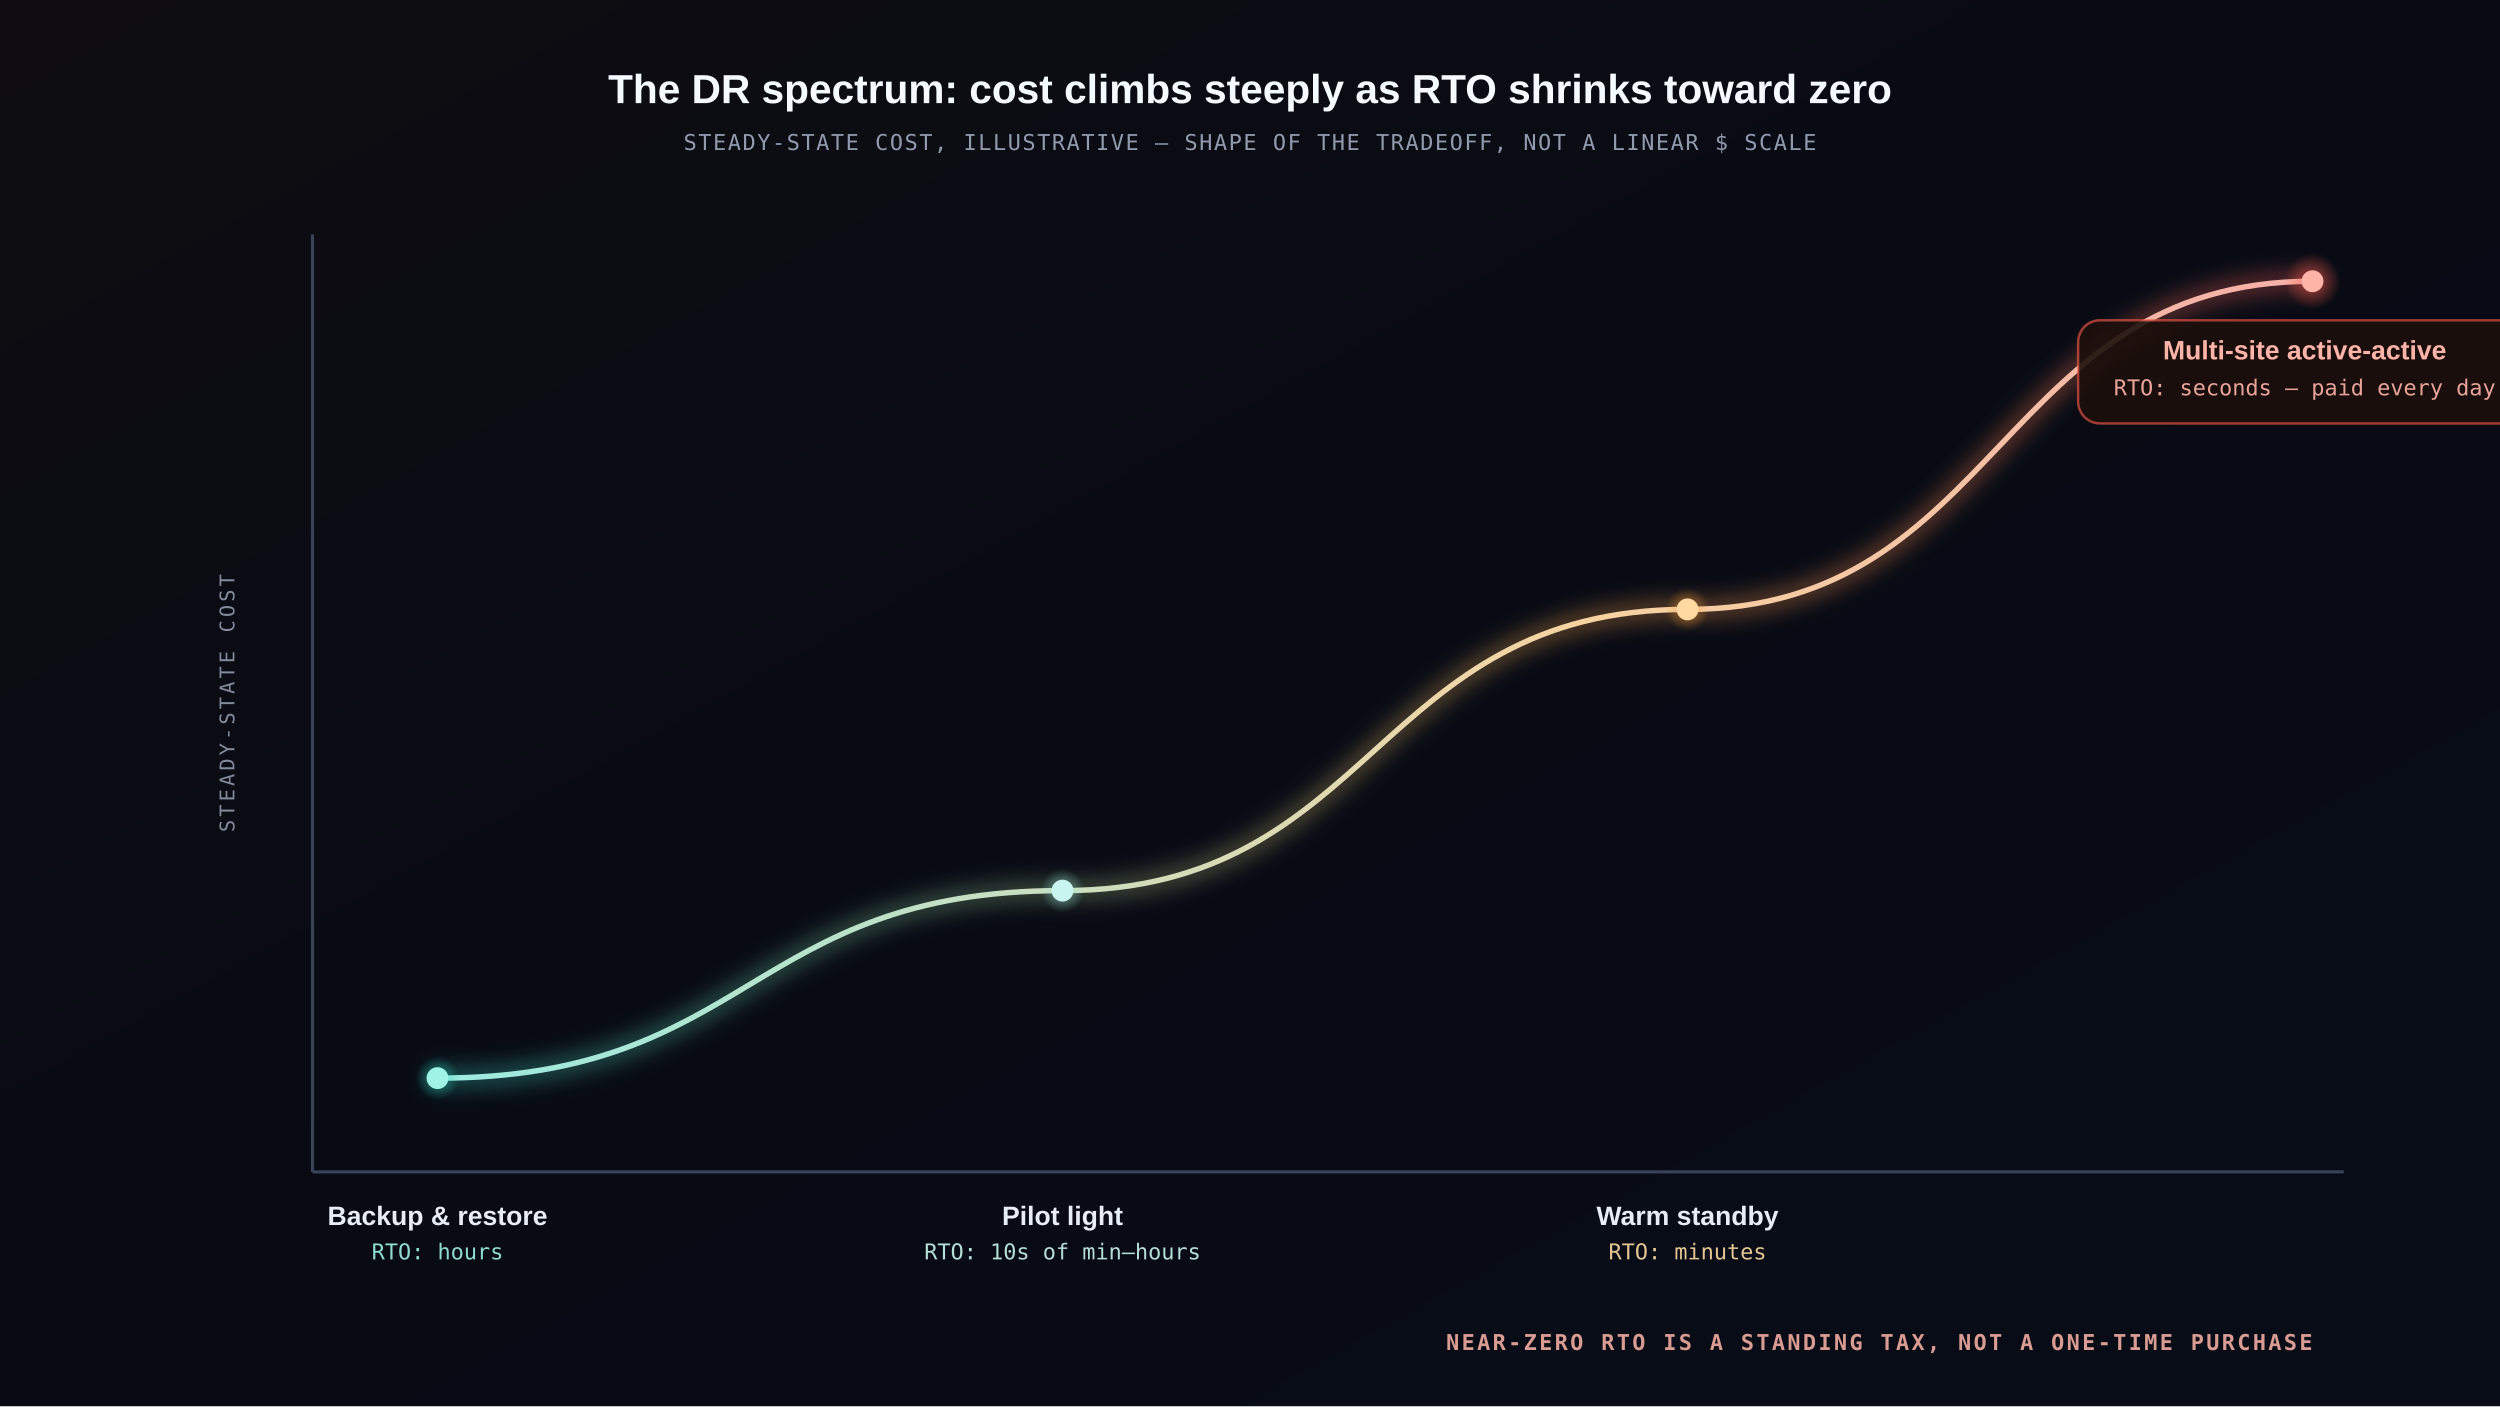
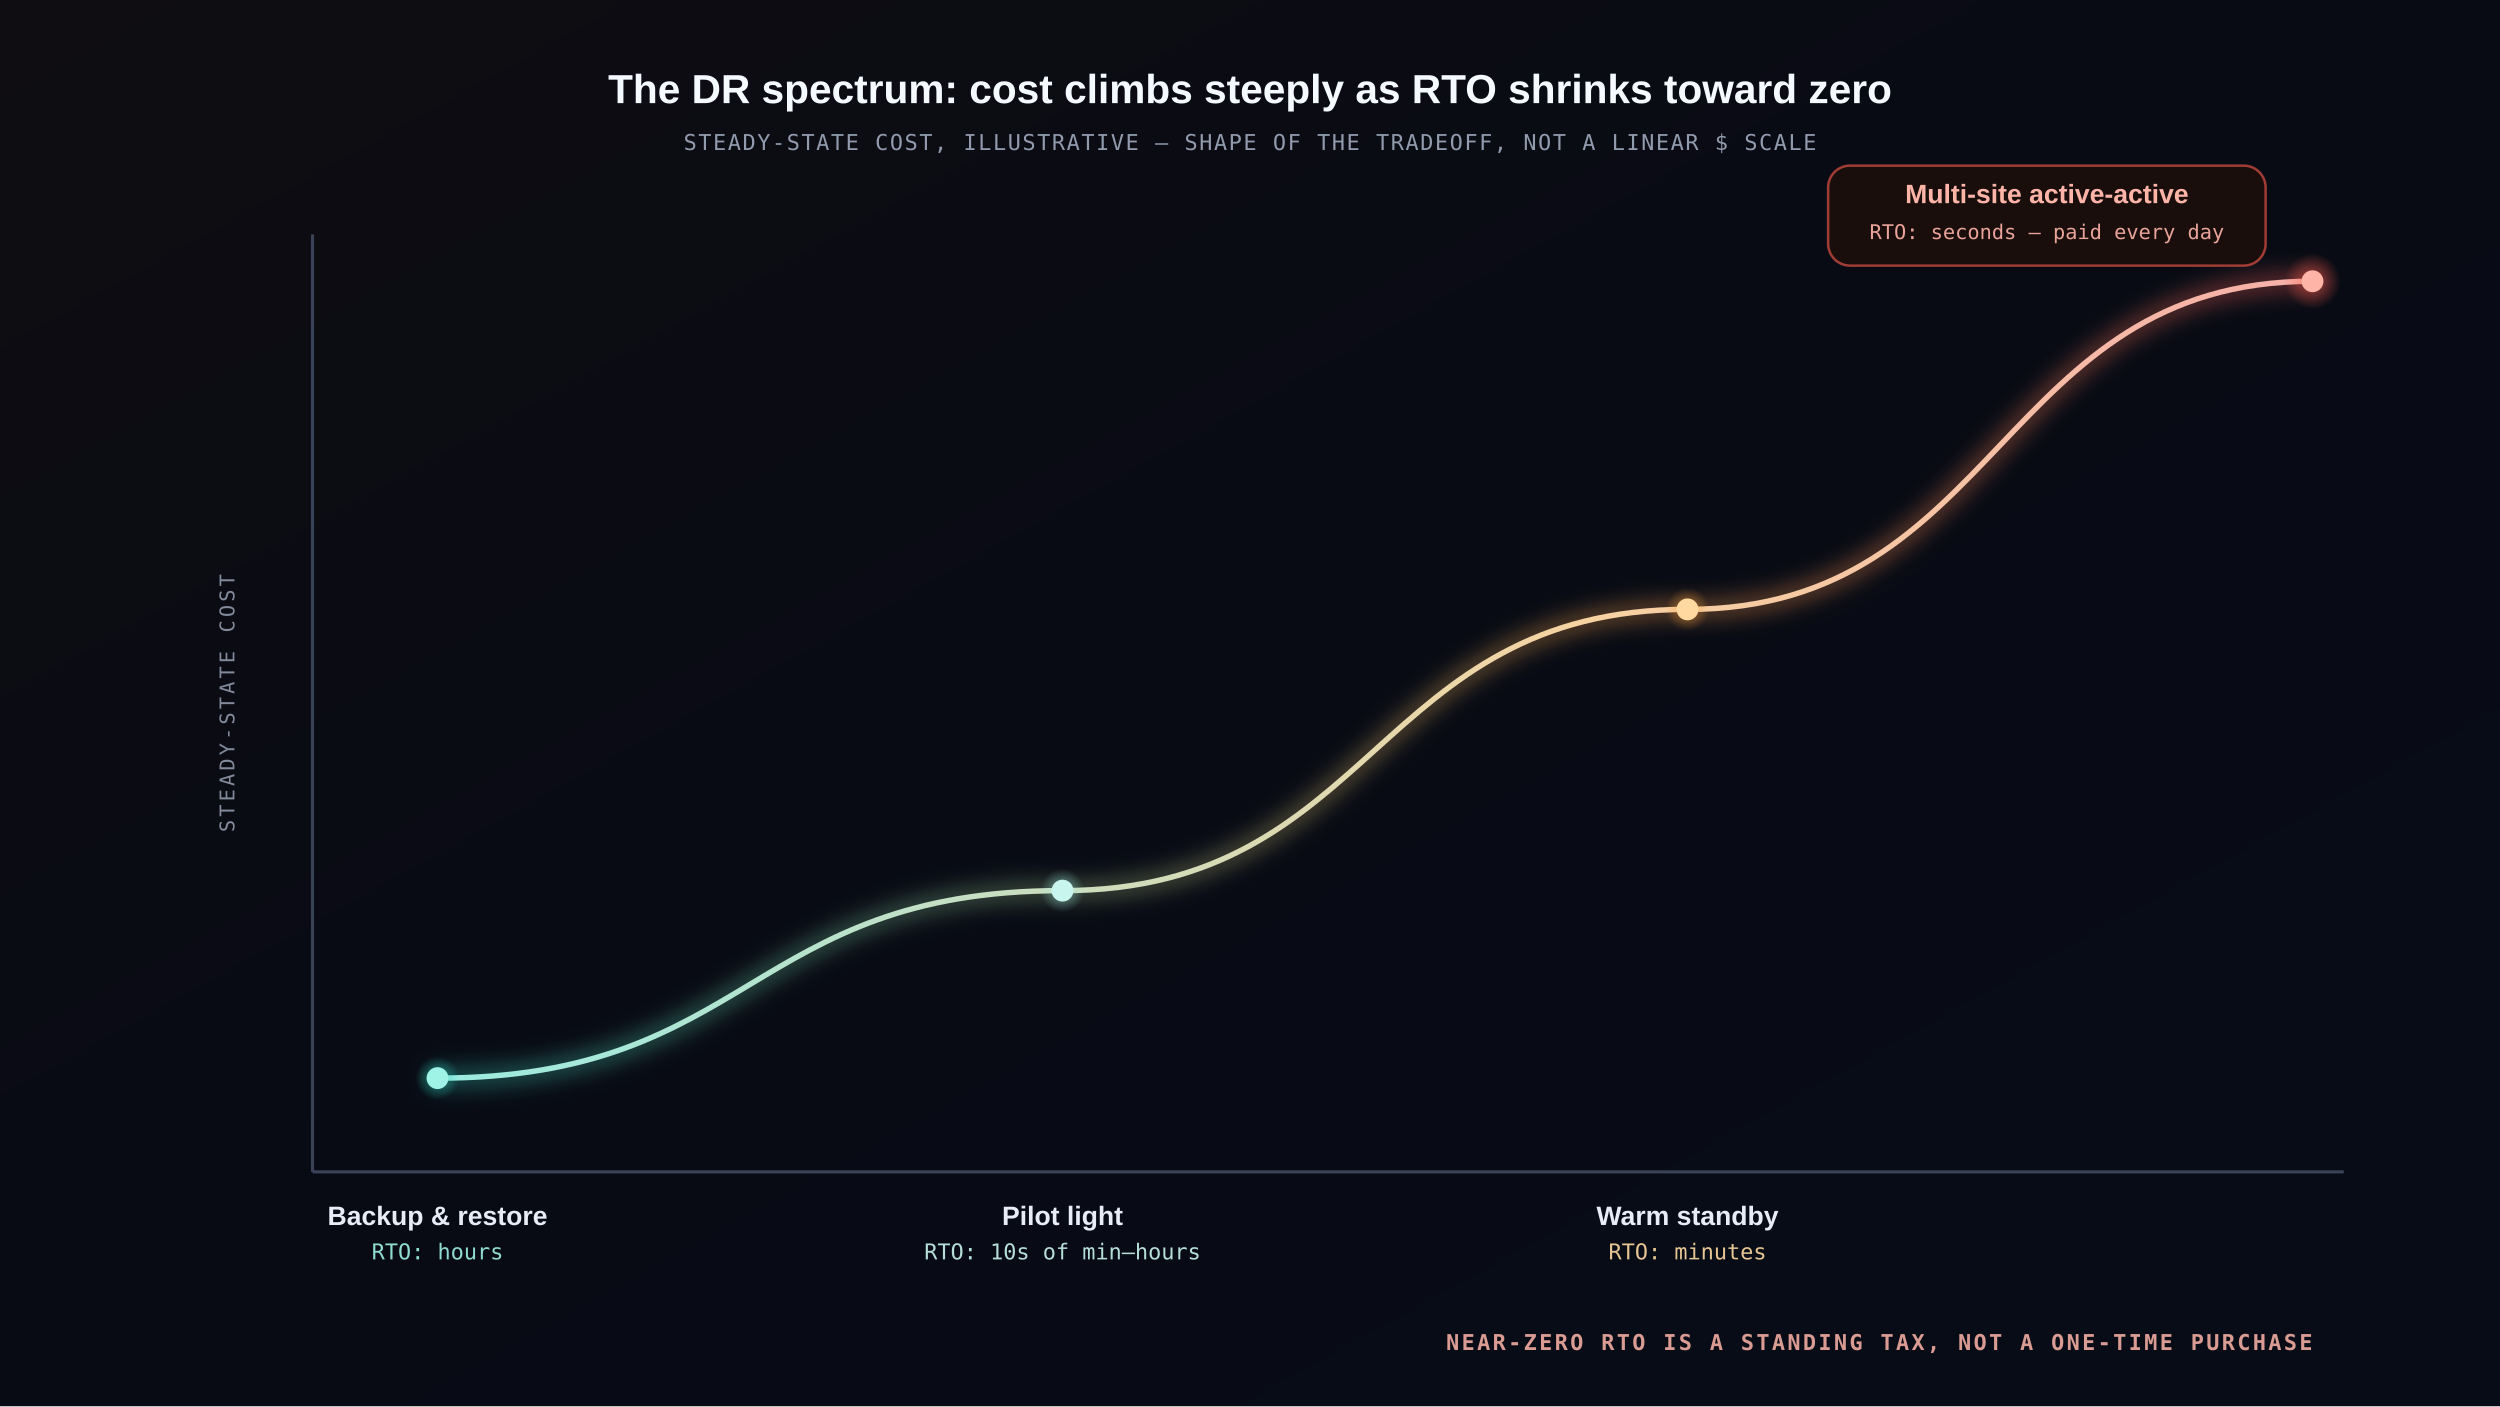
<svg xmlns="http://www.w3.org/2000/svg" viewBox="0 0 1600 900" role="img" aria-label="Chart: the four disaster-recovery strategies, from backup and restore through pilot light and warm standby to multi-site active-active, plotted on a single rising curve of steady-state cost. Backup and restore is cheapest with a recovery time of hours; pilot light and warm standby step up in cost as recovery time drops to minutes and seconds; multi-site active-active is the most expensive, with near-zero recovery time, and its cost is paid every day, not only during a disaster.">
  <defs>
    <linearGradient id="drBg" x1="0" y1="0" x2="1" y2="1">
      <stop offset="0" stop-color="#0f0d12" />
      <stop offset="0.5" stop-color="#080b14" />
      <stop offset="1" stop-color="#070c17" />
    </linearGradient>
    <filter id="drGlow" x="-50%" y="-50%" width="200%" height="200%">
      <feGaussianBlur stdDeviation="7" />
    </filter>
    <linearGradient id="drCurveGlow" x1="280" y1="690" x2="1480" y2="180" gradientUnits="userSpaceOnUse">
      <stop offset="0" stop-color="#2dd4bf" />
      <stop offset="0.6" stop-color="#ffa53d" />
      <stop offset="1" stop-color="#ff5c4d" />
    </linearGradient>
    <linearGradient id="drCurveLine" x1="280" y1="690" x2="1480" y2="180" gradientUnits="userSpaceOnUse">
      <stop offset="0" stop-color="#9ff3e6" />
      <stop offset="0.6" stop-color="#ffd9a0" />
      <stop offset="1" stop-color="#ffb4a8" />
    </linearGradient>
    <radialGradient id="drDotEnd" cx="1480" cy="180" r="18" gradientUnits="userSpaceOnUse">
      <stop offset="0" stop-color="#ff5c4d" stop-opacity="0.6" />
      <stop offset="1" stop-color="#ff5c4d" stop-opacity="0" />
    </radialGradient>
    <radialGradient id="drDot1" cx="280" cy="690" r="14" gradientUnits="userSpaceOnUse">
      <stop offset="0" stop-color="#2dd4bf" stop-opacity="0.55" />
      <stop offset="1" stop-color="#2dd4bf" stop-opacity="0" />
    </radialGradient>
    <radialGradient id="drDot2" cx="680" cy="570" r="14" gradientUnits="userSpaceOnUse">
      <stop offset="0" stop-color="#9ff3e6" stop-opacity="0.55" />
      <stop offset="1" stop-color="#9ff3e6" stop-opacity="0" />
    </radialGradient>
    <radialGradient id="drDot3" cx="1080" cy="390" r="14" gradientUnits="userSpaceOnUse">
      <stop offset="0" stop-color="#ffa53d" stop-opacity="0.55" />
      <stop offset="1" stop-color="#ffa53d" stop-opacity="0" />
    </radialGradient>
  </defs>
  <rect x="0" y="0" width="1600" height="900" fill="url(#drBg)" />
  <text x="800" y="66" text-anchor="middle" font-family="-apple-system, Segoe UI, Helvetica Neue, Arial, sans-serif" font-size="26" font-weight="700" fill="#f4faff">The DR spectrum: cost climbs steeply as RTO shrinks toward zero</text>
  <text x="800" y="96" text-anchor="middle" font-family="ui-monospace, Cascadia Code, SFMono-Regular, Consolas, monospace" font-size="14" letter-spacing="1" fill="#a9b4c9" opacity="0.85">STEADY-STATE COST, ILLUSTRATIVE — SHAPE OF THE TRADEOFF, NOT A LINEAR $ SCALE</text>
  <line x1="200" y1="750" x2="1500" y2="750" stroke="#3a4258" stroke-width="2" />
  <line x1="200" y1="150" x2="200" y2="750" stroke="#3a4258" stroke-width="2" />
  <text x="150" y="450" text-anchor="middle" font-family="ui-monospace, Cascadia Code, SFMono-Regular, Consolas, monospace" font-size="13" letter-spacing="2" fill="#a9b4c9" opacity="0.75" transform="rotate(-90 150 450)">STEADY-STATE COST</text>
  <g style="mix-blend-mode:screen">
    <path d="M280,690 C480,690 480,570 680,570 C880,570 880,390 1080,390 C1280,390 1280,180 1480,180" fill="none" stroke="url(#drCurveGlow)" stroke-width="9" stroke-linecap="round" opacity="0.5" filter="url(#drGlow)" />
    <path d="M280,690 C480,690 480,570 680,570 C880,570 880,390 1080,390 C1280,390 1280,180 1480,180" fill="none" stroke="url(#drCurveLine)" stroke-width="3.5" stroke-linecap="round" opacity="0.95" />
  </g>
  <circle cx="280" cy="690" r="14" fill="url(#drDot1)" />
  <circle cx="280" cy="690" r="7" fill="#9ff3e6" />
  <circle cx="680" cy="570" r="14" fill="url(#drDot2)" />
  <circle cx="680" cy="570" r="7" fill="#c8f5ee" />
  <circle cx="1080" cy="390" r="14" fill="url(#drDot3)" />
  <circle cx="1080" cy="390" r="7" fill="#ffd9a0" />
  <circle cx="1480" cy="180" r="18" fill="url(#drDotEnd)" />
  <circle cx="1480" cy="180" r="7" fill="#ffb4a8" />
  <text x="280" y="784" text-anchor="middle" font-family="-apple-system, Segoe UI, Helvetica Neue, Arial, sans-serif" font-size="17" font-weight="700" fill="#e7ecf7">Backup &amp; restore</text>
  <text x="280" y="806" text-anchor="middle" font-family="ui-monospace, Cascadia Code, SFMono-Regular, Consolas, monospace" font-size="14" fill="#9ff3e6" opacity="0.9">RTO: hours</text>
  <text x="680" y="784" text-anchor="middle" font-family="-apple-system, Segoe UI, Helvetica Neue, Arial, sans-serif" font-size="17" font-weight="700" fill="#e7ecf7">Pilot light</text>
  <text x="680" y="806" text-anchor="middle" font-family="ui-monospace, Cascadia Code, SFMono-Regular, Consolas, monospace" font-size="14" fill="#c8f5ee" opacity="0.9">RTO: 10s of min–hours</text>
  <text x="1080" y="784" text-anchor="middle" font-family="-apple-system, Segoe UI, Helvetica Neue, Arial, sans-serif" font-size="17" font-weight="700" fill="#e7ecf7">Warm standby</text>
  <text x="1080" y="806" text-anchor="middle" font-family="ui-monospace, Cascadia Code, SFMono-Regular, Consolas, monospace" font-size="14" fill="#ffd9a0" opacity="0.9">RTO: minutes</text>
-   <rect x="1330" y="205" width="290" height="66" rx="14" fill="#1c0f0c" fill-opacity="0.9" stroke="#ff5c4d" stroke-opacity="0.6" stroke-width="1.6" />
-   <text x="1475" y="230" text-anchor="middle" font-family="-apple-system, Segoe UI, Helvetica Neue, Arial, sans-serif" font-size="17" font-weight="700" fill="#ffb4a8">Multi-site active-active</text>
-   <text x="1475" y="253" text-anchor="middle" font-family="ui-monospace, Cascadia Code, SFMono-Regular, Consolas, monospace" font-size="14" fill="#ffb4a8" opacity="0.9">RTO: seconds — paid every day</text>
-   <text x="1480" y="806" text-anchor="middle" font-family="-apple-system, Segoe UI, Helvetica Neue, Arial, sans-serif" font-size="17" font-weight="700" fill="#e7ecf7"> </text>
+   <rect x="1170" y="106" width="280" height="64" rx="14" fill="#1c0f0c" fill-opacity="0.9" stroke="#ff5c4d" stroke-opacity="0.6" stroke-width="1.6" />
+   <text x="1310" y="130" text-anchor="middle" font-family="-apple-system, Segoe UI, Helvetica Neue, Arial, sans-serif" font-size="17" font-weight="700" fill="#ffb4a8">Multi-site active-active</text>
+   <text x="1310" y="153" text-anchor="middle" font-family="ui-monospace, Cascadia Code, SFMono-Regular, Consolas, monospace" font-size="13" fill="#ffb4a8" opacity="0.9">RTO: seconds — paid every day</text>
  <text x="1480" y="864" text-anchor="end" font-family="ui-monospace, Cascadia Code, SFMono-Regular, Consolas, monospace" font-size="14" font-weight="700" letter-spacing="1.5" fill="#ffb4a8" opacity="0.85">NEAR-ZERO RTO IS A STANDING TAX, NOT A ONE-TIME PURCHASE</text>
</svg>
